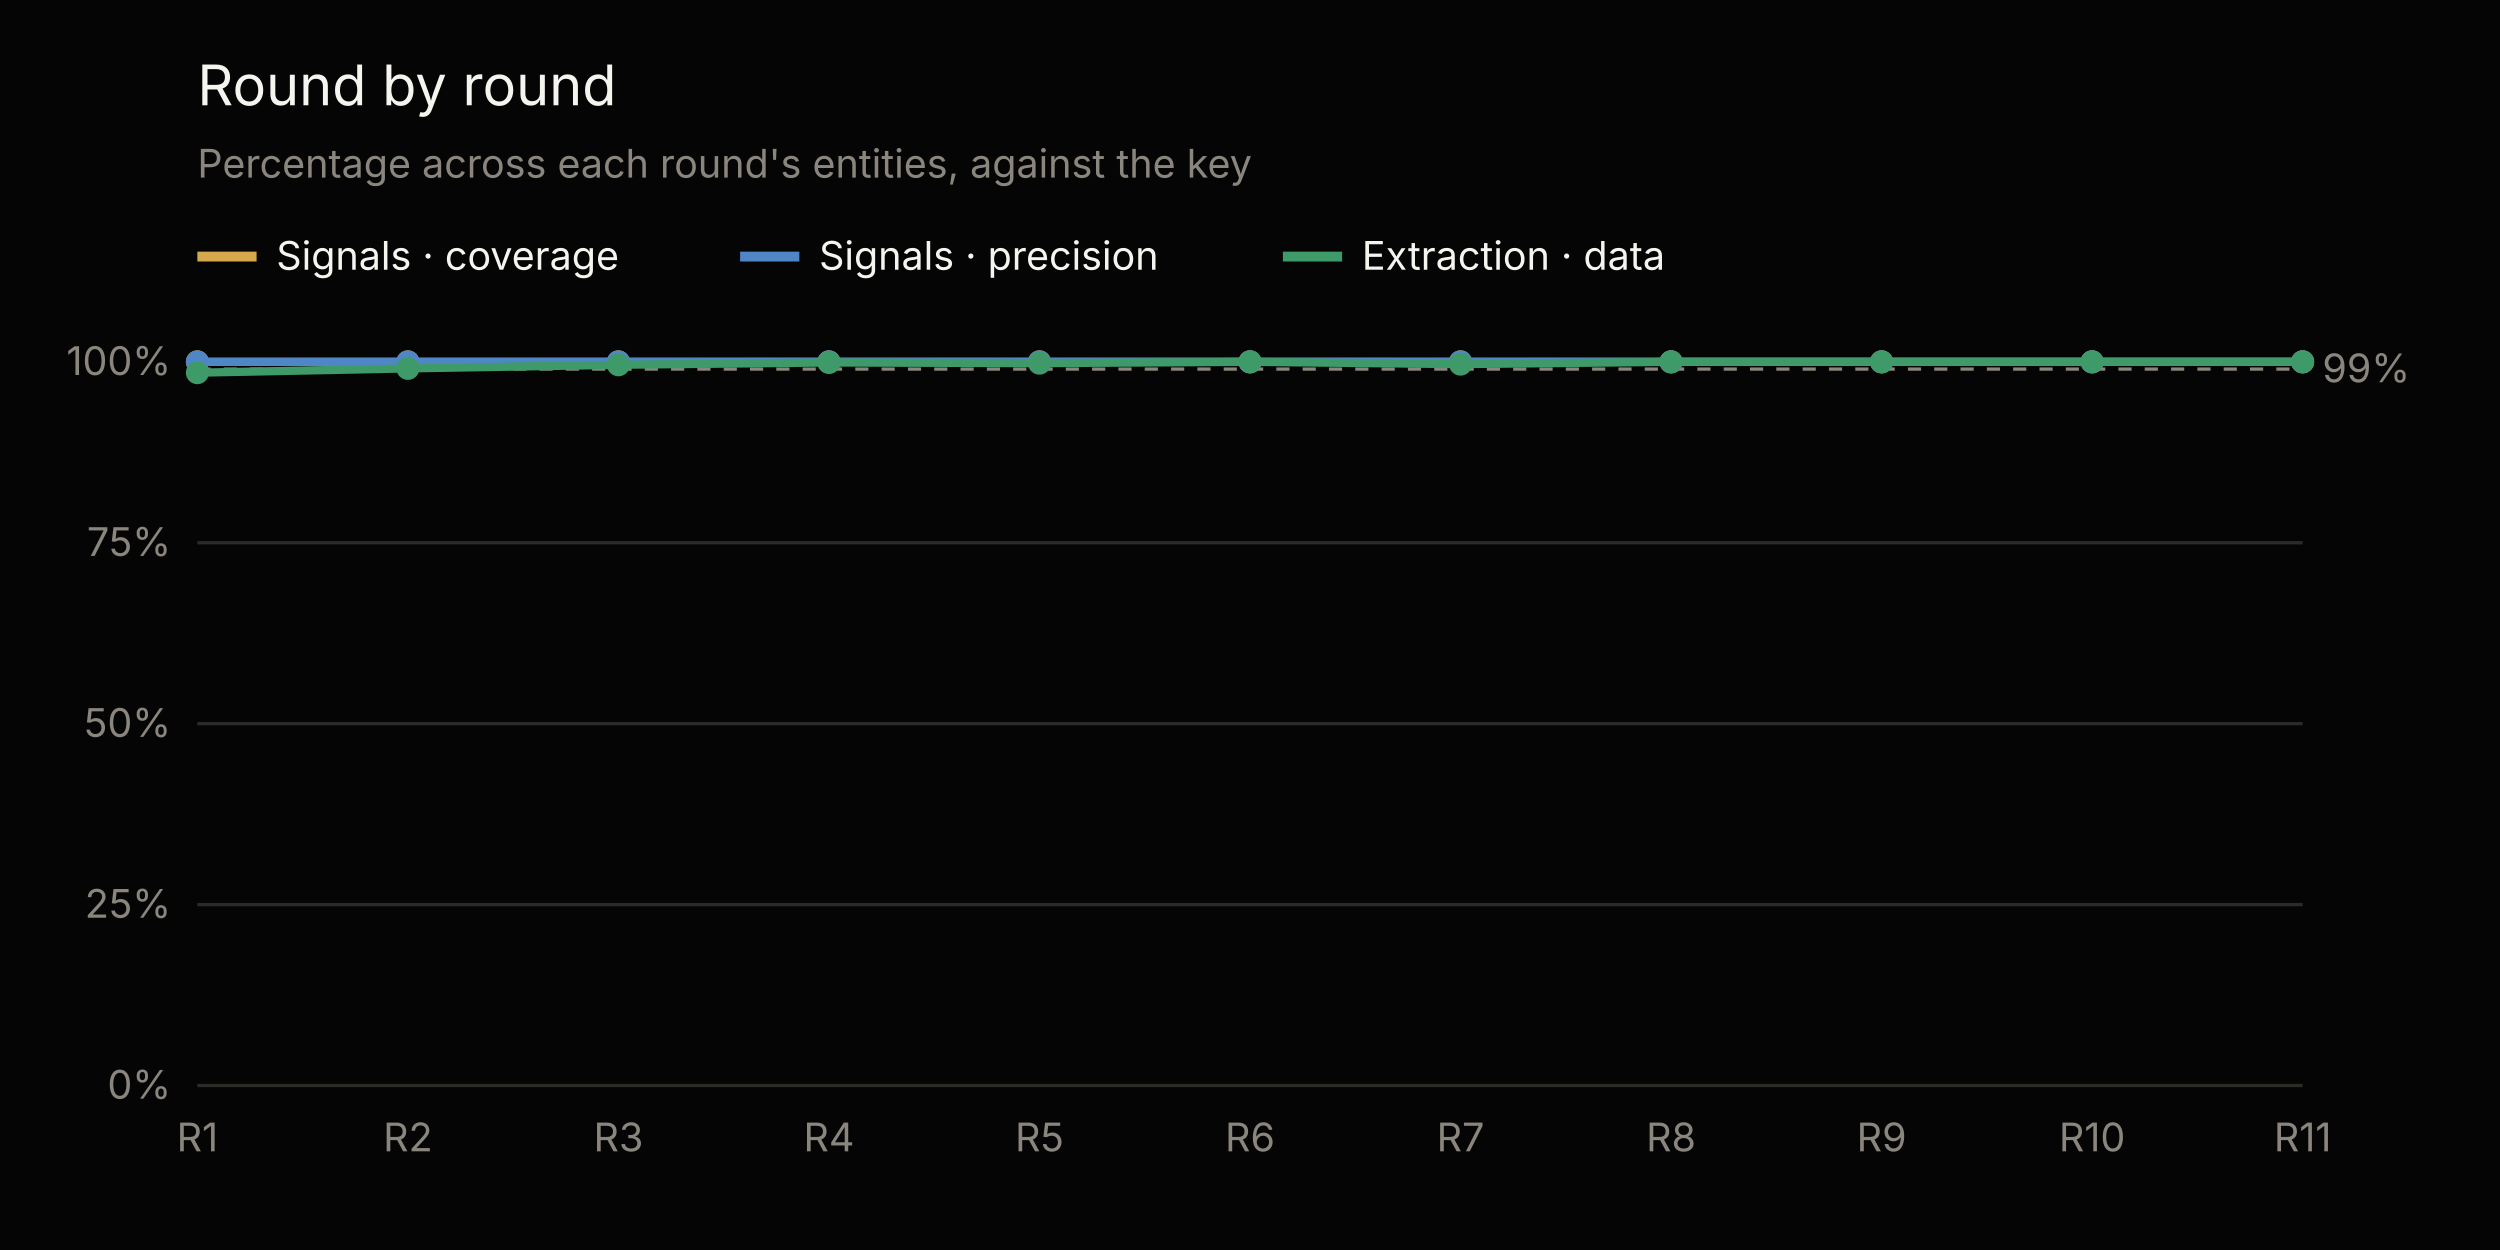
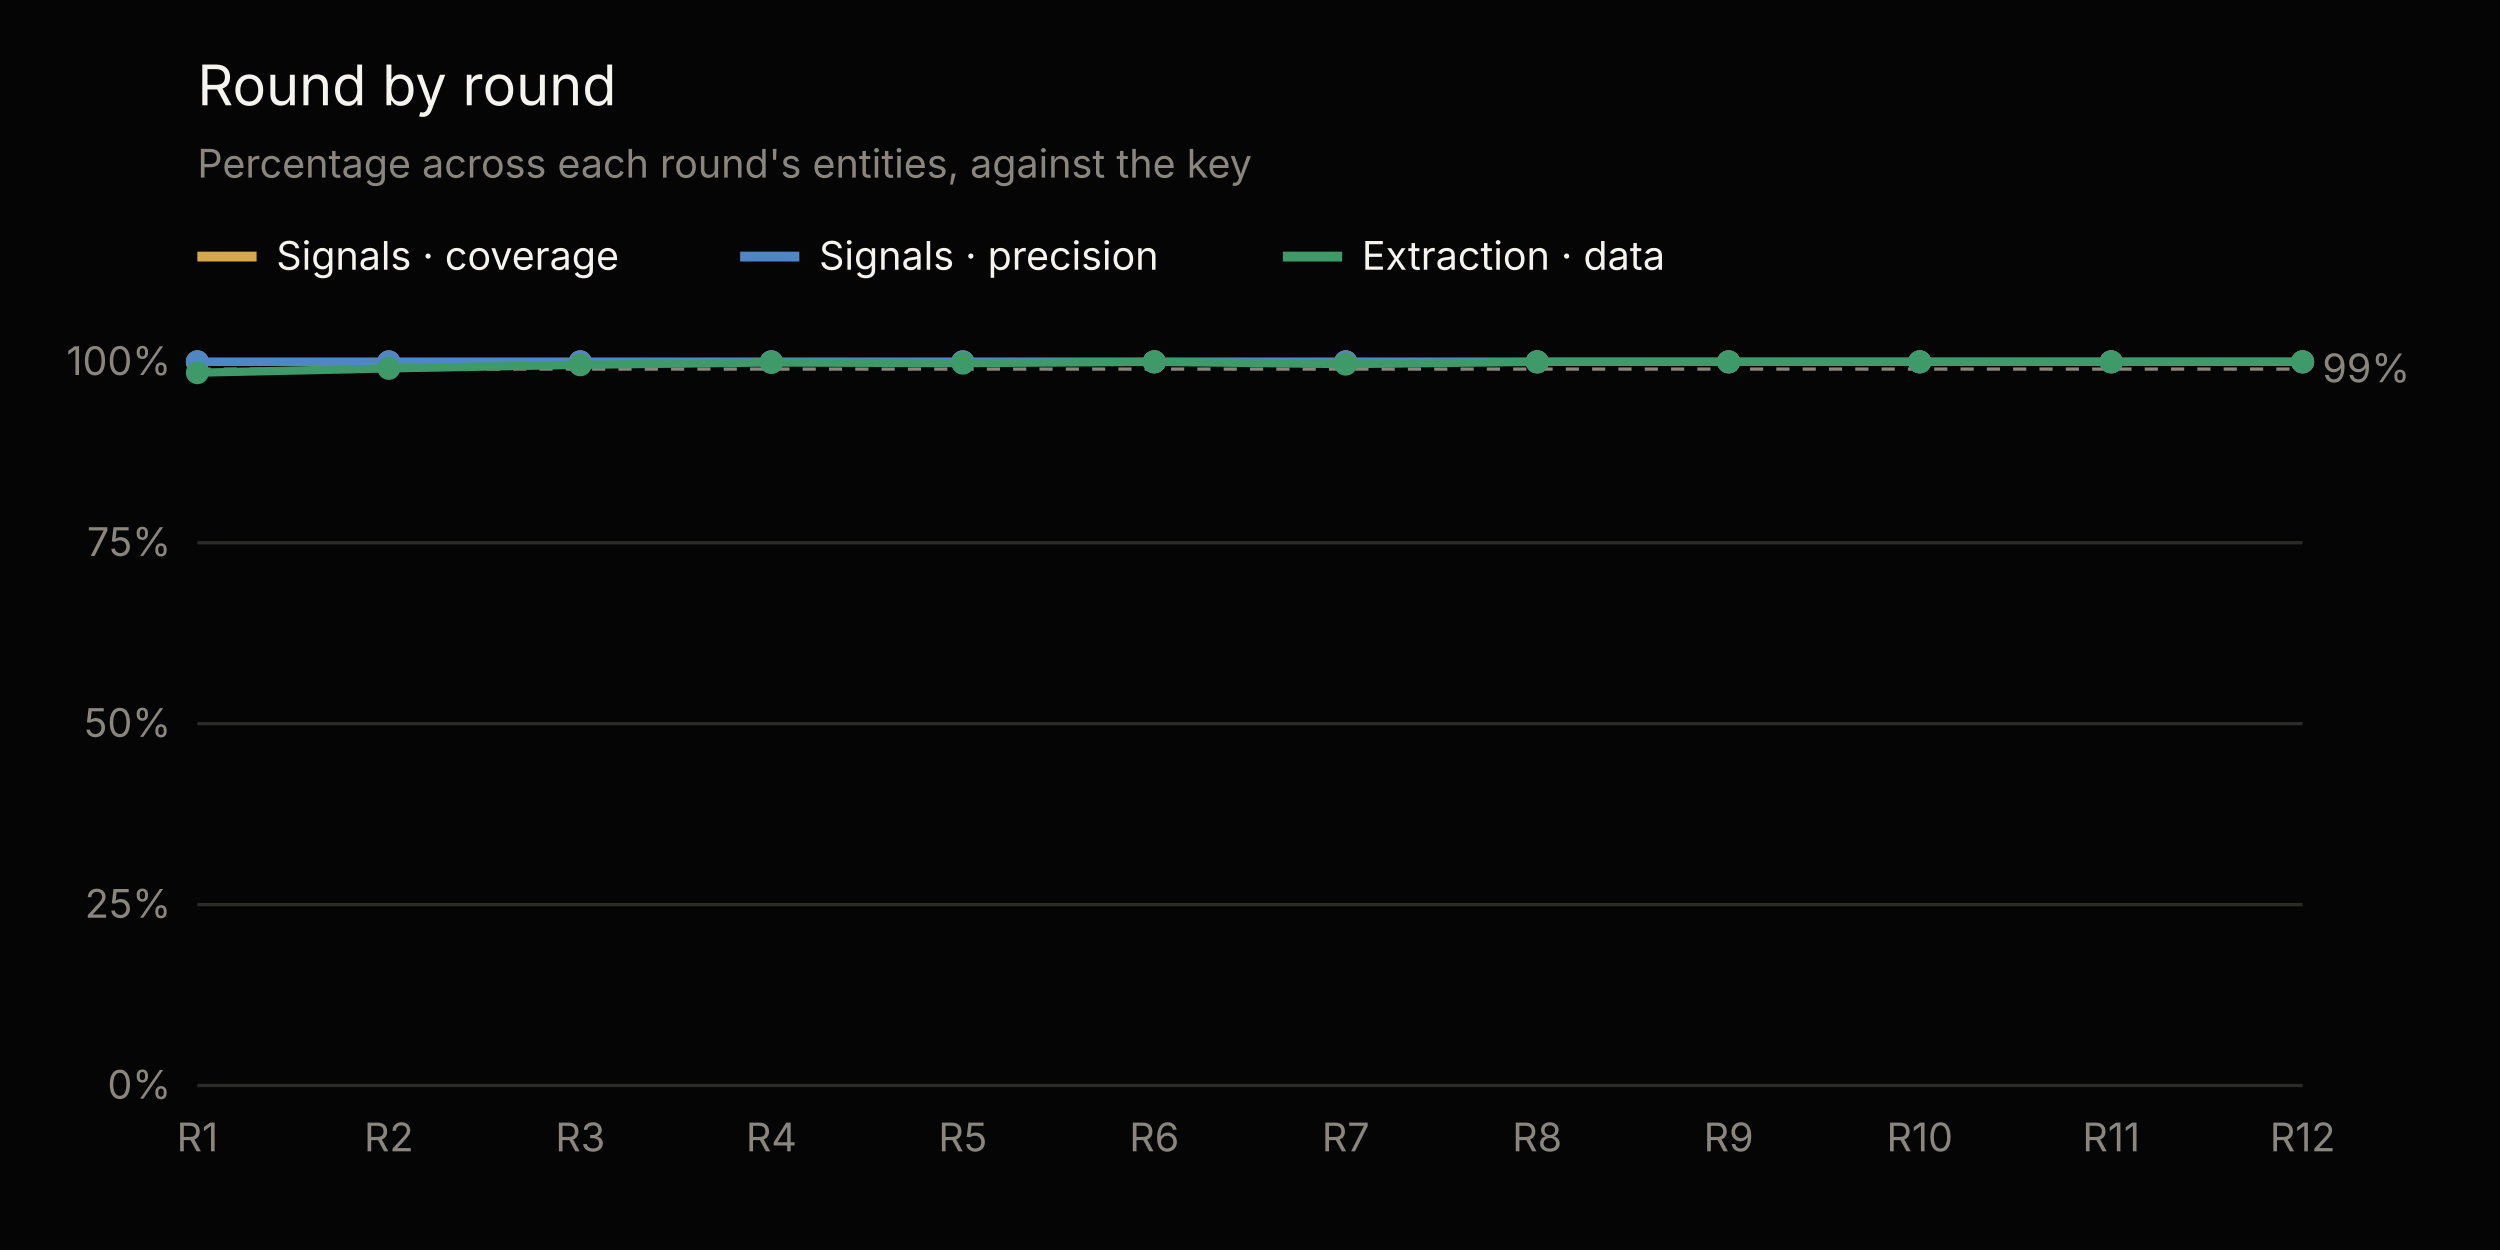
<svg xmlns="http://www.w3.org/2000/svg" viewBox="0 0 760 380" font-family="Inter, Arial, sans-serif" font-size="12">
  <rect width="760" height="380" fill="#050505" />
  <text x="60" y="32" font-size="17" fill="#f5f4ef">Round by round</text>
  <text x="60" y="54" fill="#8a867e">Percentage across each round's entities, against the key</text>
  <line x1="60" x2="78" y1="78" y2="78" stroke="#d5a84b" stroke-width="3" />
  <text x="84" y="82" fill="#f5f4ef">Signals · coverage</text>
  <line x1="225" x2="243" y1="78" y2="78" stroke="#4f86c6" stroke-width="3" />
  <text x="249" y="82" fill="#f5f4ef">Signals · precision</text>
  <line x1="390" x2="408" y1="78" y2="78" stroke="#3f9a6a" stroke-width="3" />
  <text x="414" y="82" fill="#f5f4ef">Extraction · data</text>
  <line x1="60" x2="700" y1="330.0" y2="330.0" stroke="#2b2b28" />
  <text x="52" y="334.0" text-anchor="end" fill="#8a867e">0%</text>
  <line x1="60" x2="700" y1="275.0" y2="275.0" stroke="#2b2b28" />
  <text x="52" y="279.0" text-anchor="end" fill="#8a867e">25%</text>
  <line x1="60" x2="700" y1="220.0" y2="220.0" stroke="#2b2b28" />
  <text x="52" y="224.0" text-anchor="end" fill="#8a867e">50%</text>
  <line x1="60" x2="700" y1="165.0" y2="165.0" stroke="#2b2b28" />
  <text x="52" y="169.0" text-anchor="end" fill="#8a867e">75%</text>
  <line x1="60" x2="700" y1="110.0" y2="110.0" stroke="#2b2b28" />
  <text x="52" y="114.0" text-anchor="end" fill="#8a867e">100%</text>
  <line x1="60" x2="700" y1="112.2" y2="112.2" stroke="#8a867e" stroke-dasharray="4 4" />
  <text x="706" y="116.2" fill="#8a867e">99%</text>
  <text x="60.0" y="350" text-anchor="middle" fill="#8a867e">R1</text>
-   <text x="124.0" y="350" text-anchor="middle" fill="#8a867e">R2</text>
-   <text x="188.0" y="350" text-anchor="middle" fill="#8a867e">R3</text>
-   <text x="252.0" y="350" text-anchor="middle" fill="#8a867e">R4</text>
-   <text x="316.0" y="350" text-anchor="middle" fill="#8a867e">R5</text>
-   <text x="380.0" y="350" text-anchor="middle" fill="#8a867e">R6</text>
-   <text x="444.0" y="350" text-anchor="middle" fill="#8a867e">R7</text>
-   <text x="508.0" y="350" text-anchor="middle" fill="#8a867e">R8</text>
-   <text x="572.0" y="350" text-anchor="middle" fill="#8a867e">R9</text>
-   <text x="636.0" y="350" text-anchor="middle" fill="#8a867e">R10</text>
-   <text x="700.0" y="350" text-anchor="middle" fill="#8a867e">R11</text>
-   <path d="M60.0,110.0 L124.0,110.0 L188.0,110.0 L252.0,110.0 L316.0,110.0 L380.0,110.0 L444.0,110.0 L508.0,110.0 L572.0,110.0 L636.0,110.0 L700.0,110.0" fill="none" stroke="#d5a84b" stroke-width="2.5" />
+   <text x="118.2" y="350" text-anchor="middle" fill="#8a867e">R2</text>
+   <text x="176.4" y="350" text-anchor="middle" fill="#8a867e">R3</text>
+   <text x="234.5" y="350" text-anchor="middle" fill="#8a867e">R4</text>
+   <text x="292.7" y="350" text-anchor="middle" fill="#8a867e">R5</text>
+   <text x="350.9" y="350" text-anchor="middle" fill="#8a867e">R6</text>
+   <text x="409.1" y="350" text-anchor="middle" fill="#8a867e">R7</text>
+   <text x="467.3" y="350" text-anchor="middle" fill="#8a867e">R8</text>
+   <text x="525.5" y="350" text-anchor="middle" fill="#8a867e">R9</text>
+   <text x="583.6" y="350" text-anchor="middle" fill="#8a867e">R10</text>
+   <text x="641.8" y="350" text-anchor="middle" fill="#8a867e">R11</text>
+   <text x="700.0" y="350" text-anchor="middle" fill="#8a867e">R12</text>
+   <path d="M60.0,110.0 L118.2,110.0 L176.4,110.0 L234.5,110.0 L292.7,110.0 L350.9,110.0 L409.1,110.0 L467.3,110.0 L525.5,110.0 L583.6,110.0 L641.8,110.0 L700.0,110.0" fill="none" stroke="#d5a84b" stroke-width="2.5" />
  <circle cx="60.0" cy="110.0" r="3.5" fill="#d5a84b" />
-   <circle cx="124.0" cy="110.0" r="3.5" fill="#d5a84b" />
-   <circle cx="188.0" cy="110.0" r="3.5" fill="#d5a84b" />
-   <circle cx="252.0" cy="110.0" r="3.5" fill="#d5a84b" />
-   <circle cx="316.0" cy="110.0" r="3.5" fill="#d5a84b" />
-   <circle cx="380.0" cy="110.0" r="3.5" fill="#d5a84b" />
-   <circle cx="444.0" cy="110.0" r="3.5" fill="#d5a84b" />
-   <circle cx="508.0" cy="110.0" r="3.5" fill="#d5a84b" />
-   <circle cx="572.0" cy="110.0" r="3.5" fill="#d5a84b" />
-   <circle cx="636.0" cy="110.0" r="3.5" fill="#d5a84b" />
+   <circle cx="118.2" cy="110.0" r="3.5" fill="#d5a84b" />
+   <circle cx="176.4" cy="110.0" r="3.5" fill="#d5a84b" />
+   <circle cx="234.5" cy="110.0" r="3.5" fill="#d5a84b" />
+   <circle cx="292.7" cy="110.0" r="3.5" fill="#d5a84b" />
+   <circle cx="350.9" cy="110.0" r="3.5" fill="#d5a84b" />
+   <circle cx="409.1" cy="110.0" r="3.5" fill="#d5a84b" />
+   <circle cx="467.3" cy="110.0" r="3.5" fill="#d5a84b" />
+   <circle cx="525.5" cy="110.0" r="3.5" fill="#d5a84b" />
+   <circle cx="583.6" cy="110.0" r="3.5" fill="#d5a84b" />
+   <circle cx="641.8" cy="110.0" r="3.5" fill="#d5a84b" />
  <circle cx="700.0" cy="110.0" r="3.5" fill="#d5a84b" />
-   <path d="M60.0,110.0 L124.0,110.0 L188.0,110.0 L252.0,110.0 L316.0,110.0 L380.0,110.0 L444.0,110.0 L508.0,110.0 L572.0,110.0 L636.0,110.0 L700.0,110.0" fill="none" stroke="#4f86c6" stroke-width="2.5" />
+   <path d="M60.0,110.0 L118.2,110.0 L176.4,110.0 L234.5,110.0 L292.7,110.0 L350.9,110.0 L409.1,110.0 L467.3,110.0 L525.5,110.0 L583.6,110.0 L641.8,110.0 L700.0,110.0" fill="none" stroke="#4f86c6" stroke-width="2.5" />
  <circle cx="60.0" cy="110.0" r="3.5" fill="#4f86c6" />
-   <circle cx="124.0" cy="110.0" r="3.5" fill="#4f86c6" />
-   <circle cx="188.0" cy="110.0" r="3.5" fill="#4f86c6" />
-   <circle cx="252.0" cy="110.0" r="3.5" fill="#4f86c6" />
-   <circle cx="316.0" cy="110.0" r="3.5" fill="#4f86c6" />
-   <circle cx="380.0" cy="110.0" r="3.5" fill="#4f86c6" />
-   <circle cx="444.0" cy="110.0" r="3.5" fill="#4f86c6" />
-   <circle cx="508.0" cy="110.0" r="3.5" fill="#4f86c6" />
-   <circle cx="572.0" cy="110.0" r="3.5" fill="#4f86c6" />
-   <circle cx="636.0" cy="110.0" r="3.5" fill="#4f86c6" />
+   <circle cx="118.2" cy="110.0" r="3.5" fill="#4f86c6" />
+   <circle cx="176.4" cy="110.0" r="3.5" fill="#4f86c6" />
+   <circle cx="234.5" cy="110.0" r="3.5" fill="#4f86c6" />
+   <circle cx="292.7" cy="110.0" r="3.5" fill="#4f86c6" />
+   <circle cx="350.9" cy="110.0" r="3.5" fill="#4f86c6" />
+   <circle cx="409.1" cy="110.0" r="3.5" fill="#4f86c6" />
+   <circle cx="467.3" cy="110.0" r="3.5" fill="#4f86c6" />
+   <circle cx="525.5" cy="110.0" r="3.5" fill="#4f86c6" />
+   <circle cx="583.6" cy="110.0" r="3.5" fill="#4f86c6" />
+   <circle cx="641.8" cy="110.0" r="3.5" fill="#4f86c6" />
  <circle cx="700.0" cy="110.0" r="3.5" fill="#4f86c6" />
-   <path d="M60.0,113.3 L124.0,112.0 L188.0,110.9 L252.0,110.2 L316.0,110.4 L380.0,110.0 L444.0,110.7 L508.0,110.0 L572.0,110.0 L636.0,110.0 L700.0,110.0" fill="none" stroke="#3f9a6a" stroke-width="2.5" />
+   <path d="M60.0,113.3 L118.2,112.0 L176.4,110.9 L234.5,110.2 L292.7,110.4 L350.9,110.0 L409.1,110.7 L467.3,110.0 L525.5,110.0 L583.6,110.0 L641.8,110.0 L700.0,110.0" fill="none" stroke="#3f9a6a" stroke-width="2.5" />
  <circle cx="60.0" cy="113.3" r="3.5" fill="#3f9a6a" />
-   <circle cx="124.0" cy="112.0" r="3.5" fill="#3f9a6a" />
-   <circle cx="188.0" cy="110.9" r="3.5" fill="#3f9a6a" />
-   <circle cx="252.0" cy="110.2" r="3.5" fill="#3f9a6a" />
-   <circle cx="316.0" cy="110.4" r="3.5" fill="#3f9a6a" />
-   <circle cx="380.0" cy="110.0" r="3.5" fill="#3f9a6a" />
-   <circle cx="444.0" cy="110.7" r="3.5" fill="#3f9a6a" />
-   <circle cx="508.0" cy="110.0" r="3.5" fill="#3f9a6a" />
-   <circle cx="572.0" cy="110.0" r="3.5" fill="#3f9a6a" />
-   <circle cx="636.0" cy="110.0" r="3.5" fill="#3f9a6a" />
+   <circle cx="118.2" cy="112.0" r="3.5" fill="#3f9a6a" />
+   <circle cx="176.4" cy="110.9" r="3.5" fill="#3f9a6a" />
+   <circle cx="234.5" cy="110.2" r="3.5" fill="#3f9a6a" />
+   <circle cx="292.7" cy="110.4" r="3.5" fill="#3f9a6a" />
+   <circle cx="350.9" cy="110.0" r="3.5" fill="#3f9a6a" />
+   <circle cx="409.1" cy="110.7" r="3.5" fill="#3f9a6a" />
+   <circle cx="467.3" cy="110.0" r="3.5" fill="#3f9a6a" />
+   <circle cx="525.5" cy="110.0" r="3.5" fill="#3f9a6a" />
+   <circle cx="583.6" cy="110.0" r="3.5" fill="#3f9a6a" />
+   <circle cx="641.8" cy="110.0" r="3.5" fill="#3f9a6a" />
  <circle cx="700.0" cy="110.0" r="3.5" fill="#3f9a6a" />
</svg>
